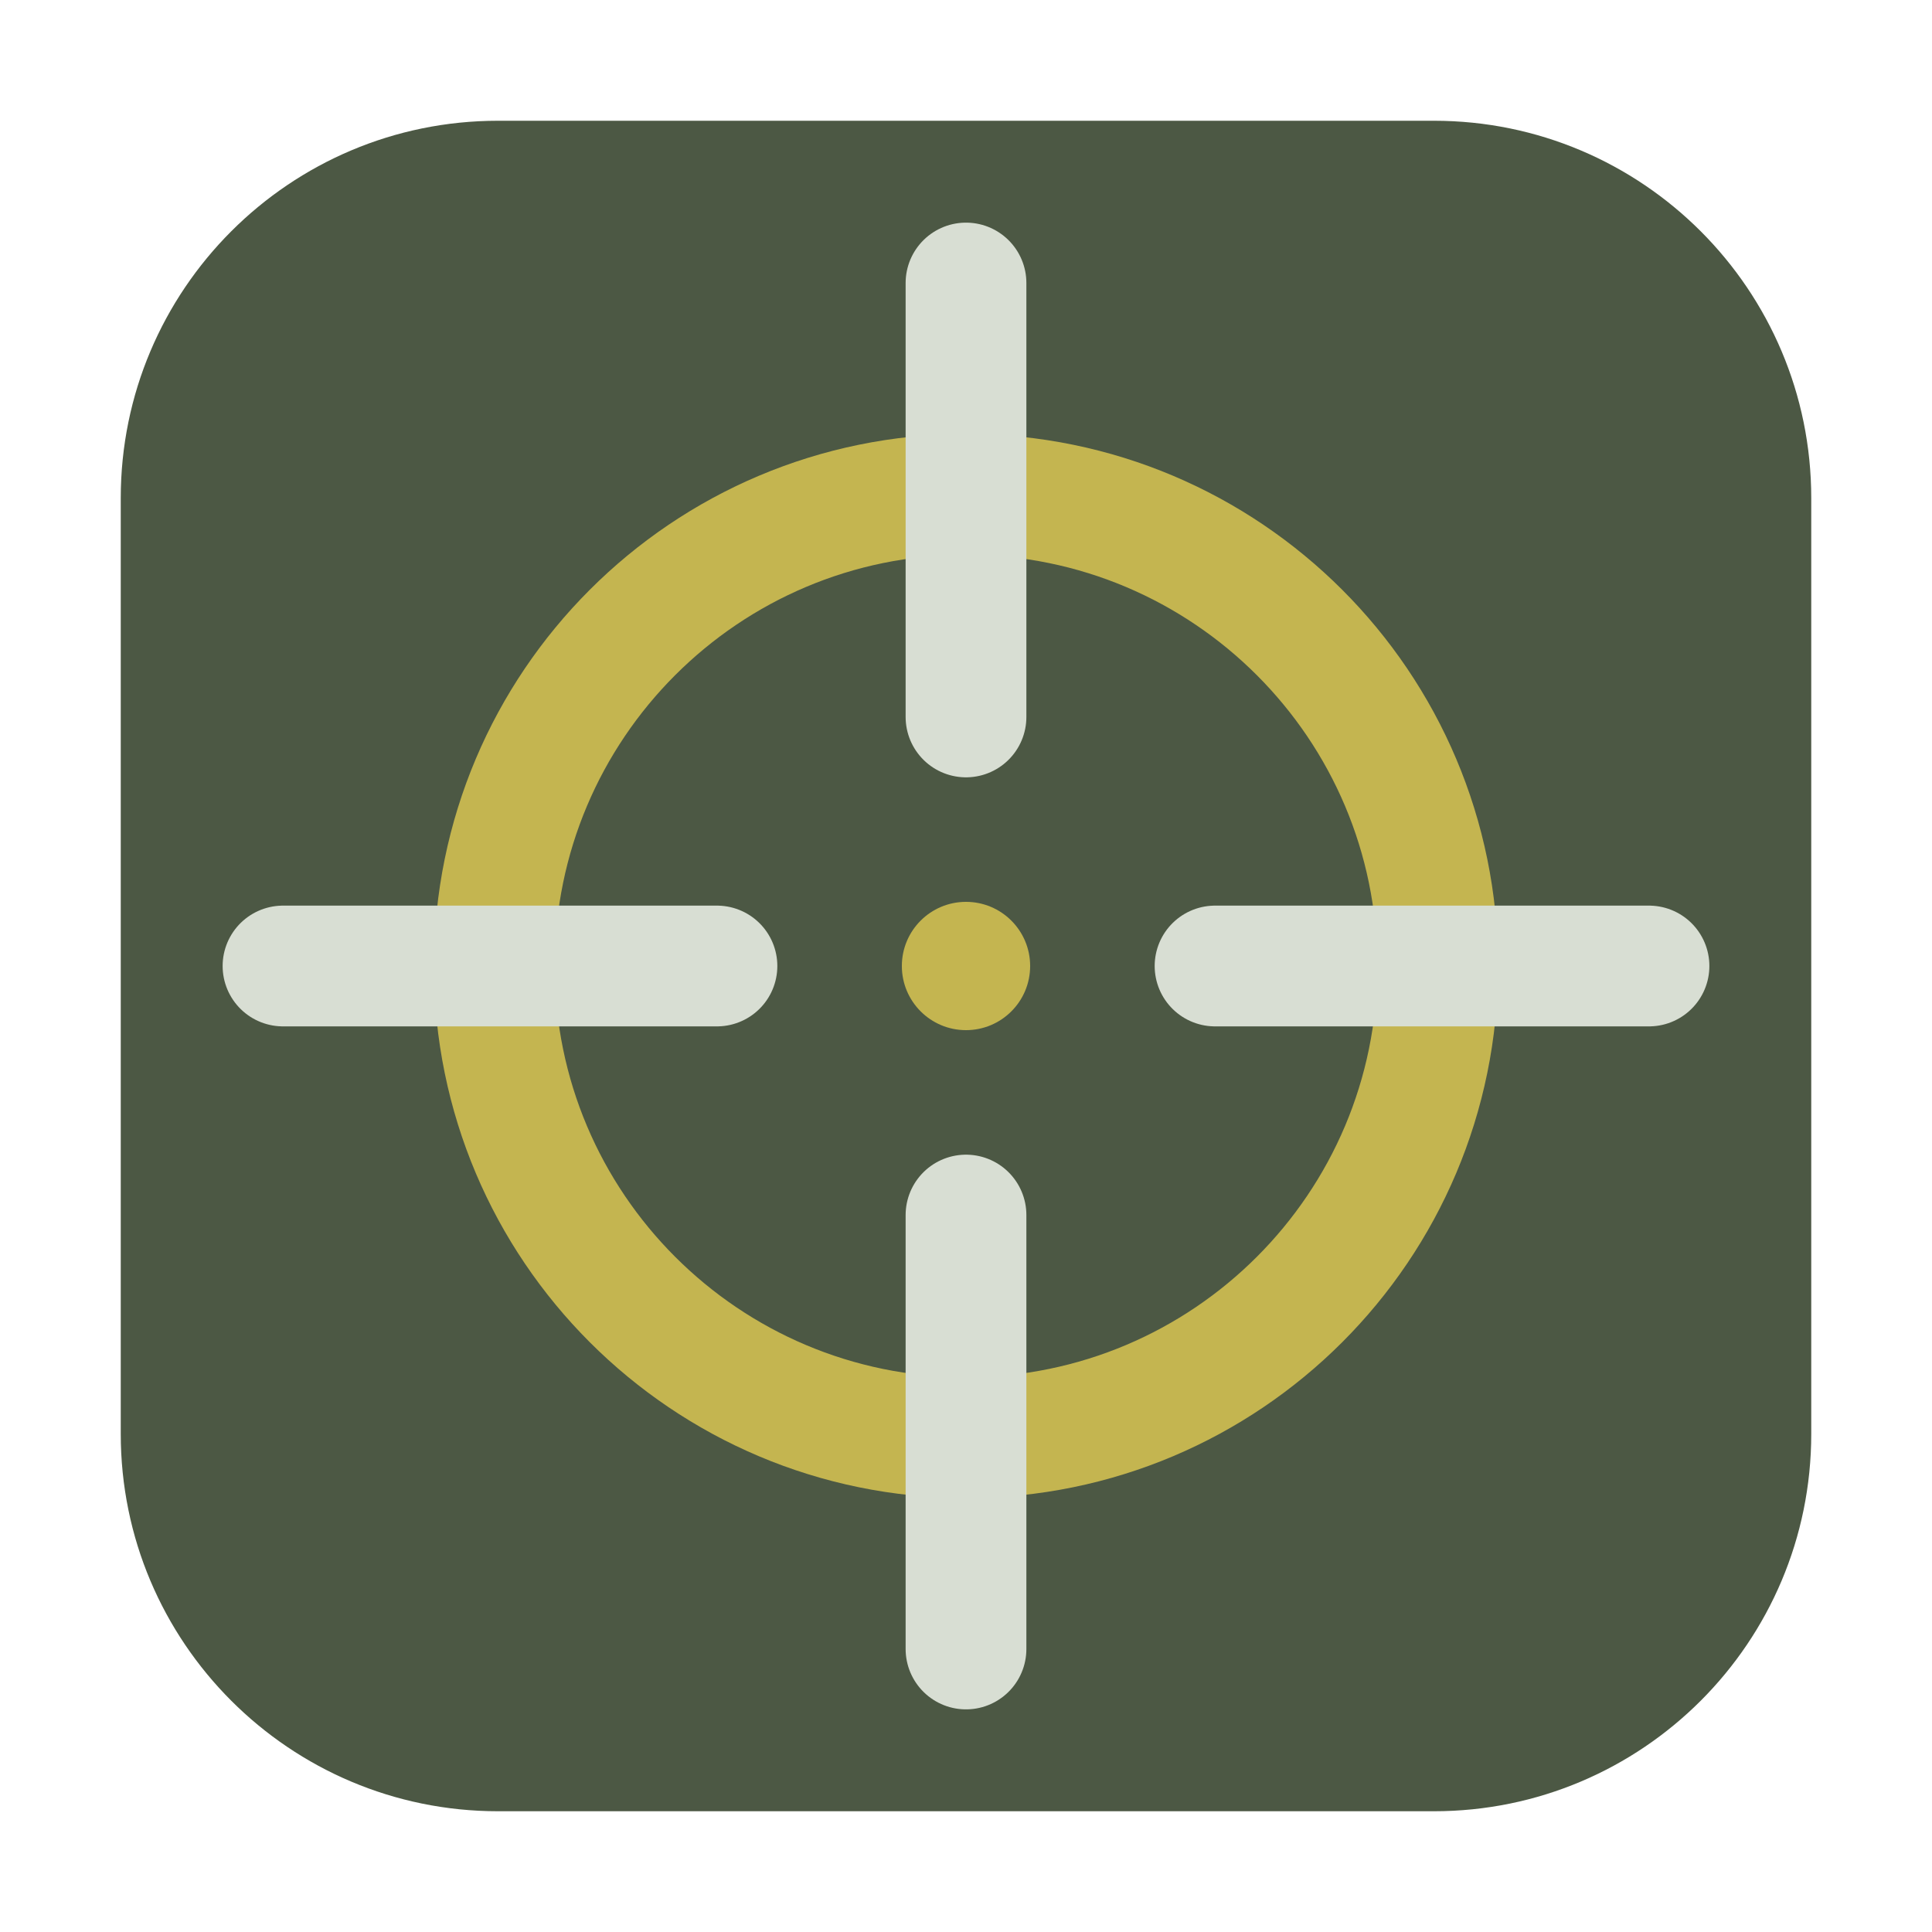
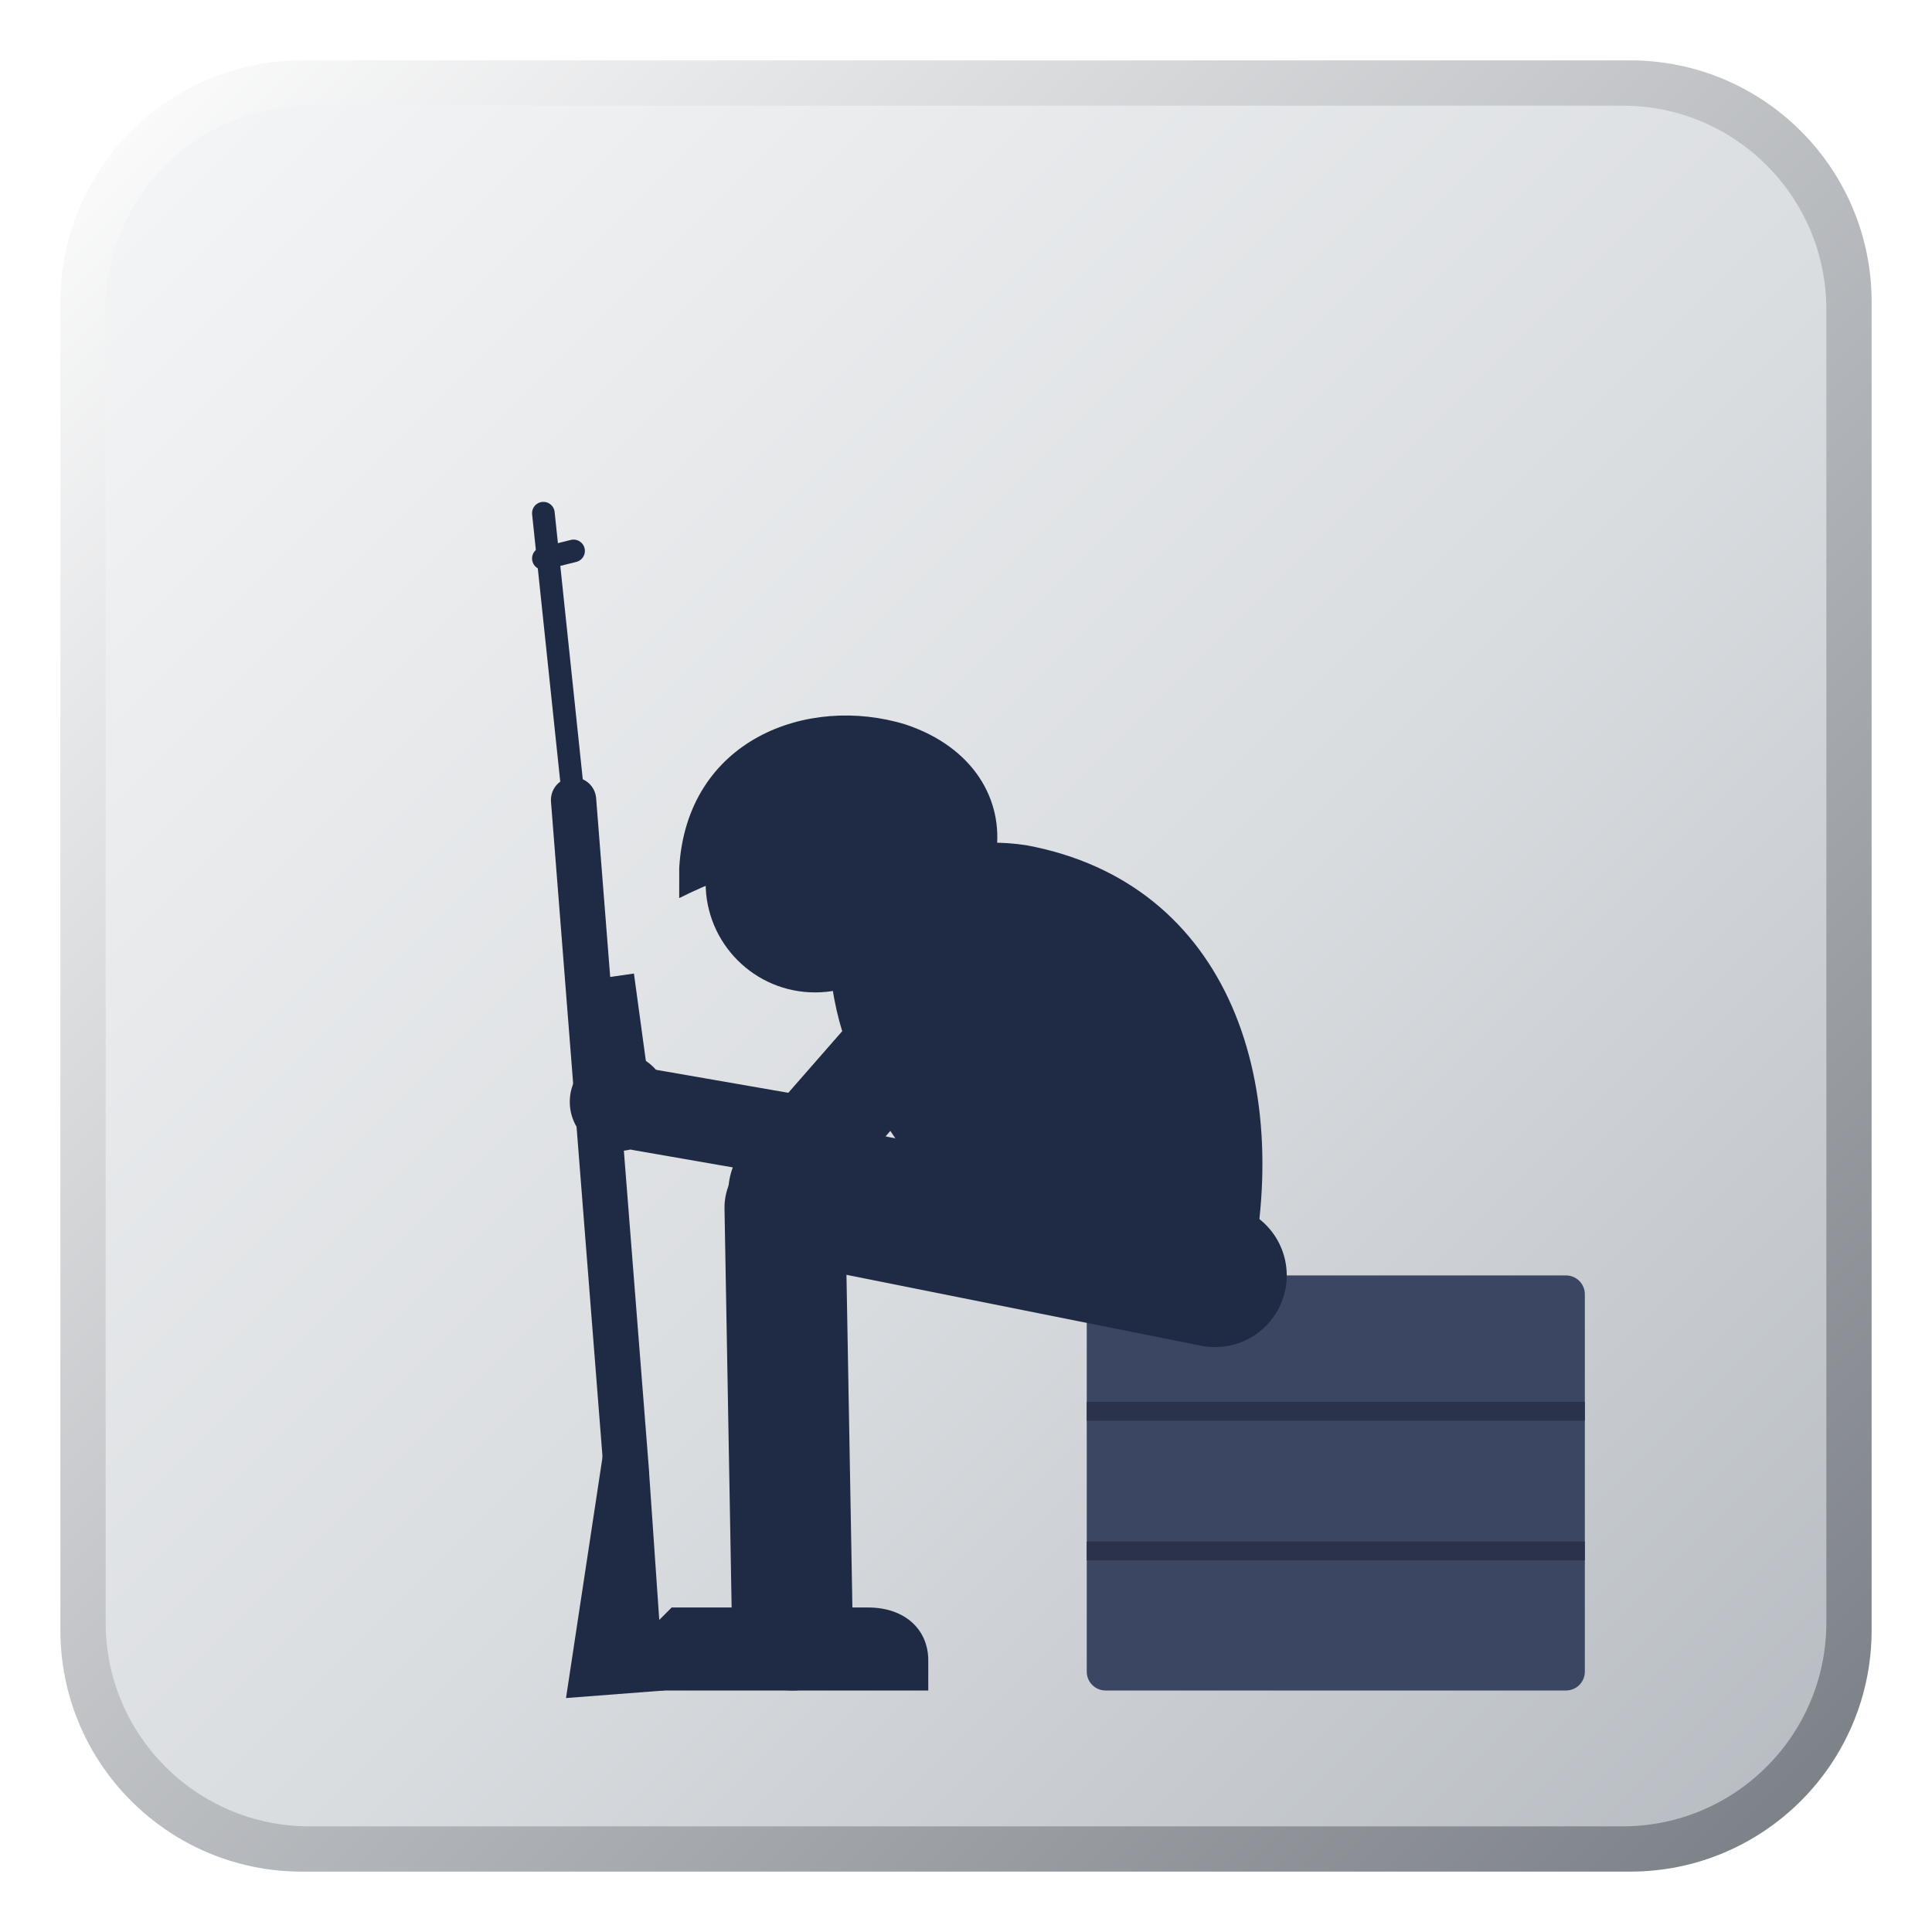
- <svg xmlns="http://www.w3.org/2000/svg" viewBox="0 0 1024 1024">
-   <rect x="64" y="64" width="896" height="896" rx="200" fill="#4C5844" />
-   <circle cx="512" cy="512" r="250" fill="none" stroke="#C4B550" stroke-width="64" />
-   <path d="M512 150v230M512 644v230M150 512h230M644 512h230" stroke="#D8DED3" stroke-width="64" stroke-linecap="round" />
-   <circle cx="512" cy="512" r="34" fill="#C4B550" />
+ <svg xmlns="http://www.w3.org/2000/svg" viewBox="0 0 512 512">
+   <defs>
+     <linearGradient id="metal" x1="0" y1="0" x2="1" y2="1">
+       <stop offset="0" stop-color="#f5f6f7" />
+       <stop offset=".55" stop-color="#dadde0" />
+       <stop offset="1" stop-color="#b6bbc1" />
+     </linearGradient>
+     <linearGradient id="rim" x1="0" y1="0" x2="1" y2="1">
+       <stop offset="0" stop-color="#ffffff" />
+       <stop offset="1" stop-color="#787d84" />
+     </linearGradient>
+   </defs>
+   <rect x="16" y="16" width="480" height="480" rx="64" fill="url(#rim)" />
+   <rect x="28" y="28" width="456" height="456" rx="54" fill="url(#metal)" />
+   <g transform="translate(26 -2)">
+     <rect x="262" y="340" width="132" height="110" rx="5" fill="#3b4762" />
+     <path d="M262 376h132M262 413h132" stroke="#2a3349" stroke-width="5" />
+     <g fill="#1f2a44" stroke="#1f2a44" stroke-linecap="round" stroke-linejoin="round">
+       <path stroke="none" d="M124 452 L150 450 L146 392 L134 386 Z" />
+       <path d="M140 392 L126 214" stroke-width="12" fill="none" />
+       <path d="M126 214 L118 138" stroke-width="6" fill="none" />
+       <path stroke="none" d="M128 262 l14 -2 l6 44 l-14 3 z" />
+       <path d="M118 150 l8 -2" stroke-width="6" fill="none" />
+       <path stroke="none" d="M304 346 C318 290 300 236 246 226 C220 222 198 236 194 258 C196 290 220 320 250 344 Z" />
+       <circle cx="190" cy="236" r="29" stroke="none" />
+       <path stroke="none" d="M154 232 C156 198 188 186 214 194 C232 200 240 214 238 228 L232 236 C214 226 186 224 154 240 Z" />
+       <path d="M232 256 L190 304" stroke-width="27" fill="none" />
+       <path d="M190 304 L144 296" stroke-width="22" fill="none" />
+       <circle cx="138" cy="294" r="13" stroke="none" />
+       <path d="M296 340 L186 318" stroke-width="38" fill="none" />
+       <path d="M182 322 L184 434" stroke-width="32" fill="none" />
+       <path stroke="none" d="M152 428 h52 c10 0 16 6 16 14 v8 h-74 c-6 0 -8 -6 -6 -10 z" />
+     </g>
+   </g>
</svg>
